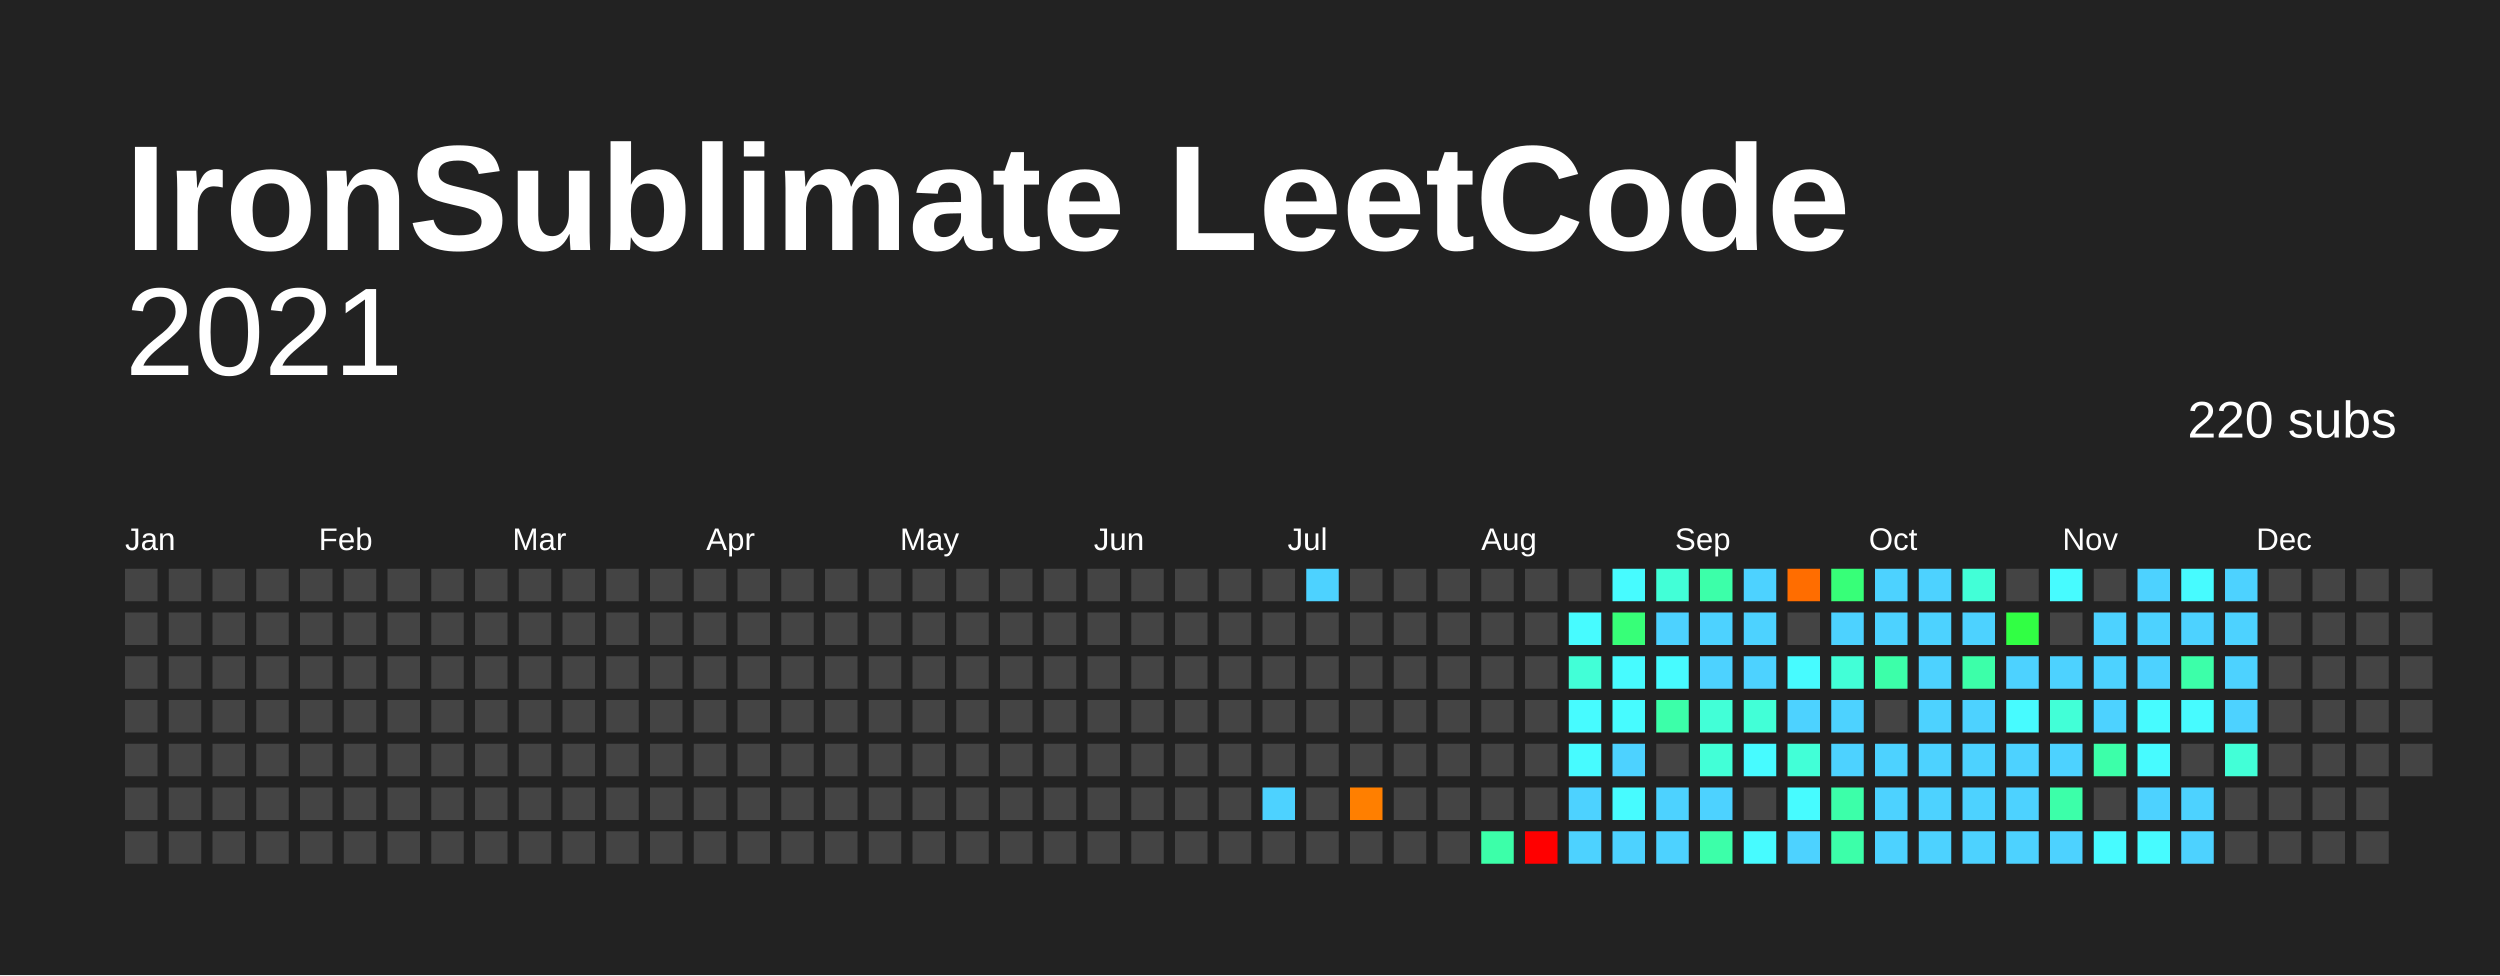
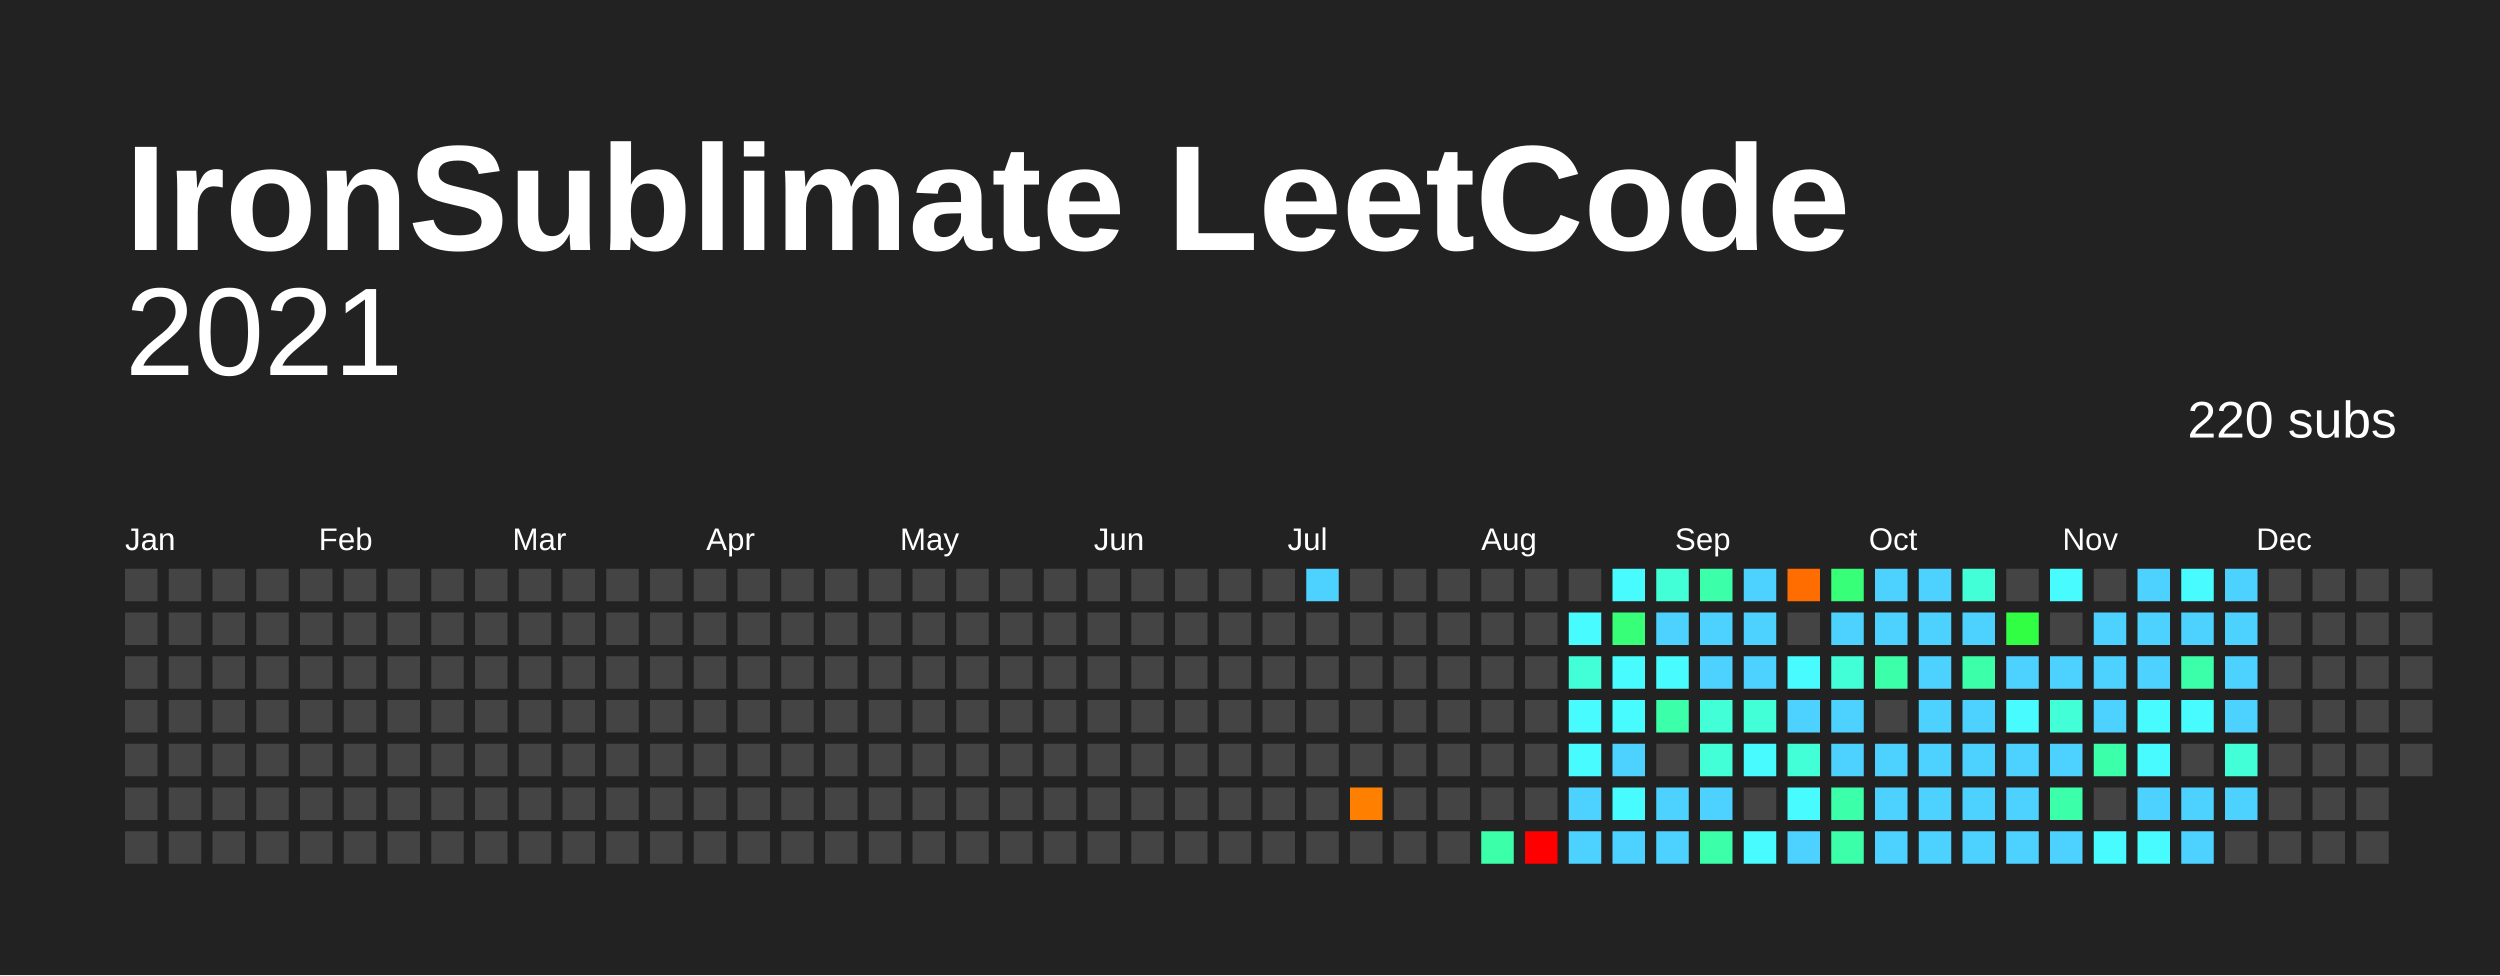
<svg xmlns="http://www.w3.org/2000/svg" baseProfile="full" height="78mm" version="1.1" viewBox="0,0,200,78" width="200mm">
  <defs />
  <rect fill="#222222" height="78" width="200" x="0" y="0" />
  <text fill="#FFFFFF" style="font-size:12px; font-family:Arial; font-weight:bold;" x="10" y="20">IronSublimate LeetCode</text>
  <text alignment-baseline="hanging" fill="#FFFFFF" style="font-size:10.0px; font-family:Arial;" x="10" y="30">2021</text>
  <text alignment-baseline="hanging" fill="#FFFFFF" style="font-size:4.125px; font-family:Arial;" x="175" y="35">220 subs</text>
  <text fill="#FFFFFF" style="font-size:2.5px; font-family:Arial" x="10.0" y="44">Jan</text>
  <text fill="#FFFFFF" style="font-size:2.5px; font-family:Arial" x="25.5" y="44">Feb</text>
  <text fill="#FFFFFF" style="font-size:2.5px; font-family:Arial" x="41.0" y="44">Mar</text>
  <text fill="#FFFFFF" style="font-size:2.5px; font-family:Arial" x="56.5" y="44">Apr</text>
  <text fill="#FFFFFF" style="font-size:2.5px; font-family:Arial" x="72.0" y="44">May</text>
  <text fill="#FFFFFF" style="font-size:2.5px; font-family:Arial" x="87.5" y="44">Jun</text>
  <text fill="#FFFFFF" style="font-size:2.5px; font-family:Arial" x="103.0" y="44">Jul</text>
  <text fill="#FFFFFF" style="font-size:2.5px; font-family:Arial" x="118.5" y="44">Aug</text>
  <text fill="#FFFFFF" style="font-size:2.5px; font-family:Arial" x="134.0" y="44">Sep</text>
  <text fill="#FFFFFF" style="font-size:2.5px; font-family:Arial" x="149.5" y="44">Oct</text>
  <text fill="#FFFFFF" style="font-size:2.5px; font-family:Arial" x="165.0" y="44">Nov</text>
  <text fill="#FFFFFF" style="font-size:2.5px; font-family:Arial" x="180.5" y="44">Dec</text>
  <rect fill="#444444" height="2.6" width="2.6" x="10.0" y="45.5" />
  <rect fill="#444444" height="2.6" width="2.6" x="10.0" y="49.0" />
  <rect fill="#444444" height="2.6" width="2.6" x="10.0" y="52.5" />
  <rect fill="#444444" height="2.6" width="2.6" x="10.0" y="56.0" />
  <rect fill="#444444" height="2.6" width="2.6" x="10.0" y="59.5" />
  <rect fill="#444444" height="2.6" width="2.6" x="10.0" y="63.0" />
  <rect fill="#444444" height="2.6" width="2.6" x="10.0" y="66.5" />
  <rect fill="#444444" height="2.6" width="2.6" x="13.5" y="45.5" />
  <rect fill="#444444" height="2.6" width="2.6" x="13.5" y="49.0" />
  <rect fill="#444444" height="2.6" width="2.6" x="13.5" y="52.5" />
  <rect fill="#444444" height="2.6" width="2.6" x="13.5" y="56.0" />
  <rect fill="#444444" height="2.6" width="2.6" x="13.5" y="59.5" />
  <rect fill="#444444" height="2.6" width="2.6" x="13.5" y="63.0" />
  <rect fill="#444444" height="2.6" width="2.6" x="13.5" y="66.5" />
  <rect fill="#444444" height="2.6" width="2.6" x="17.0" y="45.5" />
  <rect fill="#444444" height="2.6" width="2.6" x="17.0" y="49.0" />
  <rect fill="#444444" height="2.6" width="2.6" x="17.0" y="52.5" />
  <rect fill="#444444" height="2.6" width="2.6" x="17.0" y="56.0" />
  <rect fill="#444444" height="2.6" width="2.6" x="17.0" y="59.5" />
  <rect fill="#444444" height="2.6" width="2.6" x="17.0" y="63.0" />
  <rect fill="#444444" height="2.6" width="2.6" x="17.0" y="66.5" />
  <rect fill="#444444" height="2.6" width="2.6" x="20.5" y="45.5" />
  <rect fill="#444444" height="2.6" width="2.6" x="20.5" y="49.0" />
  <rect fill="#444444" height="2.6" width="2.6" x="20.5" y="52.5" />
  <rect fill="#444444" height="2.6" width="2.6" x="20.5" y="56.0" />
  <rect fill="#444444" height="2.6" width="2.6" x="20.5" y="59.5" />
  <rect fill="#444444" height="2.6" width="2.6" x="20.5" y="63.0" />
  <rect fill="#444444" height="2.6" width="2.6" x="20.5" y="66.5" />
  <rect fill="#444444" height="2.6" width="2.6" x="24.0" y="45.5" />
  <rect fill="#444444" height="2.6" width="2.6" x="24.0" y="49.0" />
  <rect fill="#444444" height="2.6" width="2.6" x="24.0" y="52.5" />
  <rect fill="#444444" height="2.6" width="2.6" x="24.0" y="56.0" />
  <rect fill="#444444" height="2.6" width="2.6" x="24.0" y="59.5" />
  <rect fill="#444444" height="2.6" width="2.6" x="24.0" y="63.0" />
  <rect fill="#444444" height="2.6" width="2.6" x="24.0" y="66.5" />
  <rect fill="#444444" height="2.6" width="2.6" x="27.5" y="45.5" />
  <rect fill="#444444" height="2.6" width="2.6" x="27.5" y="49.0" />
  <rect fill="#444444" height="2.6" width="2.6" x="27.5" y="52.5" />
  <rect fill="#444444" height="2.6" width="2.6" x="27.5" y="56.0" />
  <rect fill="#444444" height="2.6" width="2.6" x="27.5" y="59.5" />
  <rect fill="#444444" height="2.6" width="2.6" x="27.5" y="63.0" />
  <rect fill="#444444" height="2.6" width="2.6" x="27.5" y="66.5" />
  <rect fill="#444444" height="2.6" width="2.6" x="31.0" y="45.5" />
  <rect fill="#444444" height="2.6" width="2.6" x="31.0" y="49.0" />
  <rect fill="#444444" height="2.6" width="2.6" x="31.0" y="52.5" />
  <rect fill="#444444" height="2.6" width="2.6" x="31.0" y="56.0" />
  <rect fill="#444444" height="2.6" width="2.6" x="31.0" y="59.5" />
  <rect fill="#444444" height="2.6" width="2.6" x="31.0" y="63.0" />
  <rect fill="#444444" height="2.6" width="2.6" x="31.0" y="66.5" />
  <rect fill="#444444" height="2.6" width="2.6" x="34.5" y="45.5" />
  <rect fill="#444444" height="2.6" width="2.6" x="34.5" y="49.0" />
  <rect fill="#444444" height="2.6" width="2.6" x="34.5" y="52.5" />
  <rect fill="#444444" height="2.6" width="2.6" x="34.5" y="56.0" />
  <rect fill="#444444" height="2.6" width="2.6" x="34.5" y="59.5" />
  <rect fill="#444444" height="2.6" width="2.6" x="34.5" y="63.0" />
  <rect fill="#444444" height="2.6" width="2.6" x="34.5" y="66.5" />
  <rect fill="#444444" height="2.6" width="2.6" x="38.0" y="45.5" />
  <rect fill="#444444" height="2.6" width="2.6" x="38.0" y="49.0" />
  <rect fill="#444444" height="2.6" width="2.6" x="38.0" y="52.5" />
  <rect fill="#444444" height="2.6" width="2.6" x="38.0" y="56.0" />
  <rect fill="#444444" height="2.6" width="2.6" x="38.0" y="59.5" />
  <rect fill="#444444" height="2.6" width="2.6" x="38.0" y="63.0" />
  <rect fill="#444444" height="2.6" width="2.6" x="38.0" y="66.5" />
  <rect fill="#444444" height="2.6" width="2.6" x="41.5" y="45.5" />
  <rect fill="#444444" height="2.6" width="2.6" x="41.5" y="49.0" />
  <rect fill="#444444" height="2.6" width="2.6" x="41.5" y="52.5" />
  <rect fill="#444444" height="2.6" width="2.6" x="41.5" y="56.0" />
  <rect fill="#444444" height="2.6" width="2.6" x="41.5" y="59.5" />
  <rect fill="#444444" height="2.6" width="2.6" x="41.5" y="63.0" />
  <rect fill="#444444" height="2.6" width="2.6" x="41.5" y="66.5" />
  <rect fill="#444444" height="2.6" width="2.6" x="45.0" y="45.5" />
  <rect fill="#444444" height="2.6" width="2.6" x="45.0" y="49.0" />
  <rect fill="#444444" height="2.6" width="2.6" x="45.0" y="52.5" />
  <rect fill="#444444" height="2.6" width="2.6" x="45.0" y="56.0" />
  <rect fill="#444444" height="2.6" width="2.6" x="45.0" y="59.5" />
  <rect fill="#444444" height="2.6" width="2.6" x="45.0" y="63.0" />
  <rect fill="#444444" height="2.6" width="2.6" x="45.0" y="66.5" />
  <rect fill="#444444" height="2.6" width="2.6" x="48.5" y="45.5" />
  <rect fill="#444444" height="2.6" width="2.6" x="48.5" y="49.0" />
  <rect fill="#444444" height="2.6" width="2.6" x="48.5" y="52.5" />
  <rect fill="#444444" height="2.6" width="2.6" x="48.5" y="56.0" />
  <rect fill="#444444" height="2.6" width="2.6" x="48.5" y="59.5" />
  <rect fill="#444444" height="2.6" width="2.6" x="48.5" y="63.0" />
  <rect fill="#444444" height="2.6" width="2.6" x="48.5" y="66.5" />
  <rect fill="#444444" height="2.6" width="2.6" x="52.0" y="45.5" />
  <rect fill="#444444" height="2.6" width="2.6" x="52.0" y="49.0" />
  <rect fill="#444444" height="2.6" width="2.6" x="52.0" y="52.5" />
  <rect fill="#444444" height="2.6" width="2.6" x="52.0" y="56.0" />
  <rect fill="#444444" height="2.6" width="2.6" x="52.0" y="59.5" />
  <rect fill="#444444" height="2.6" width="2.6" x="52.0" y="63.0" />
  <rect fill="#444444" height="2.6" width="2.6" x="52.0" y="66.5" />
  <rect fill="#444444" height="2.6" width="2.6" x="55.5" y="45.5" />
  <rect fill="#444444" height="2.6" width="2.6" x="55.5" y="49.0" />
  <rect fill="#444444" height="2.6" width="2.6" x="55.5" y="52.5" />
  <rect fill="#444444" height="2.6" width="2.6" x="55.5" y="56.0" />
  <rect fill="#444444" height="2.6" width="2.6" x="55.5" y="59.5" />
  <rect fill="#444444" height="2.6" width="2.6" x="55.5" y="63.0" />
  <rect fill="#444444" height="2.6" width="2.6" x="55.5" y="66.5" />
  <rect fill="#444444" height="2.6" width="2.6" x="59.0" y="45.5" />
  <rect fill="#444444" height="2.6" width="2.6" x="59.0" y="49.0" />
  <rect fill="#444444" height="2.6" width="2.6" x="59.0" y="52.5" />
  <rect fill="#444444" height="2.6" width="2.6" x="59.0" y="56.0" />
  <rect fill="#444444" height="2.6" width="2.6" x="59.0" y="59.5" />
  <rect fill="#444444" height="2.6" width="2.6" x="59.0" y="63.0" />
  <rect fill="#444444" height="2.6" width="2.6" x="59.0" y="66.5" />
  <rect fill="#444444" height="2.6" width="2.6" x="62.5" y="45.5" />
  <rect fill="#444444" height="2.6" width="2.6" x="62.5" y="49.0" />
  <rect fill="#444444" height="2.6" width="2.6" x="62.5" y="52.5" />
  <rect fill="#444444" height="2.6" width="2.6" x="62.5" y="56.0" />
  <rect fill="#444444" height="2.6" width="2.6" x="62.5" y="59.5" />
  <rect fill="#444444" height="2.6" width="2.6" x="62.5" y="63.0" />
  <rect fill="#444444" height="2.6" width="2.6" x="62.5" y="66.5" />
  <rect fill="#444444" height="2.6" width="2.6" x="66.0" y="45.5" />
  <rect fill="#444444" height="2.6" width="2.6" x="66.0" y="49.0" />
  <rect fill="#444444" height="2.6" width="2.6" x="66.0" y="52.5" />
  <rect fill="#444444" height="2.6" width="2.6" x="66.0" y="56.0" />
  <rect fill="#444444" height="2.6" width="2.6" x="66.0" y="59.5" />
  <rect fill="#444444" height="2.6" width="2.6" x="66.0" y="63.0" />
  <rect fill="#444444" height="2.6" width="2.6" x="66.0" y="66.5" />
  <rect fill="#444444" height="2.6" width="2.6" x="69.5" y="45.5" />
  <rect fill="#444444" height="2.6" width="2.6" x="69.5" y="49.0" />
  <rect fill="#444444" height="2.6" width="2.6" x="69.5" y="52.5" />
  <rect fill="#444444" height="2.6" width="2.6" x="69.5" y="56.0" />
  <rect fill="#444444" height="2.6" width="2.6" x="69.5" y="59.5" />
  <rect fill="#444444" height="2.6" width="2.6" x="69.5" y="63.0" />
  <rect fill="#444444" height="2.6" width="2.6" x="69.5" y="66.5" />
  <rect fill="#444444" height="2.6" width="2.6" x="73.0" y="45.5" />
  <rect fill="#444444" height="2.6" width="2.6" x="73.0" y="49.0" />
  <rect fill="#444444" height="2.6" width="2.6" x="73.0" y="52.5" />
  <rect fill="#444444" height="2.6" width="2.6" x="73.0" y="56.0" />
  <rect fill="#444444" height="2.6" width="2.6" x="73.0" y="59.5" />
  <rect fill="#444444" height="2.6" width="2.6" x="73.0" y="63.0" />
  <rect fill="#444444" height="2.6" width="2.6" x="73.0" y="66.5" />
  <rect fill="#444444" height="2.6" width="2.6" x="76.5" y="45.5" />
  <rect fill="#444444" height="2.6" width="2.6" x="76.5" y="49.0" />
  <rect fill="#444444" height="2.6" width="2.6" x="76.5" y="52.5" />
  <rect fill="#444444" height="2.6" width="2.6" x="76.5" y="56.0" />
  <rect fill="#444444" height="2.6" width="2.6" x="76.5" y="59.5" />
  <rect fill="#444444" height="2.6" width="2.6" x="76.5" y="63.0" />
  <rect fill="#444444" height="2.6" width="2.6" x="76.5" y="66.5" />
  <rect fill="#444444" height="2.6" width="2.6" x="80.0" y="45.5" />
  <rect fill="#444444" height="2.6" width="2.6" x="80.0" y="49.0" />
  <rect fill="#444444" height="2.6" width="2.6" x="80.0" y="52.5" />
  <rect fill="#444444" height="2.6" width="2.6" x="80.0" y="56.0" />
  <rect fill="#444444" height="2.6" width="2.6" x="80.0" y="59.5" />
  <rect fill="#444444" height="2.6" width="2.6" x="80.0" y="63.0" />
  <rect fill="#444444" height="2.6" width="2.6" x="80.0" y="66.5" />
  <rect fill="#444444" height="2.6" width="2.6" x="83.5" y="45.5" />
  <rect fill="#444444" height="2.6" width="2.6" x="83.5" y="49.0" />
  <rect fill="#444444" height="2.6" width="2.6" x="83.5" y="52.5" />
  <rect fill="#444444" height="2.6" width="2.6" x="83.5" y="56.0" />
  <rect fill="#444444" height="2.6" width="2.6" x="83.5" y="59.5" />
  <rect fill="#444444" height="2.6" width="2.6" x="83.5" y="63.0" />
  <rect fill="#444444" height="2.6" width="2.6" x="83.5" y="66.5" />
  <rect fill="#444444" height="2.6" width="2.6" x="87.0" y="45.5" />
  <rect fill="#444444" height="2.6" width="2.6" x="87.0" y="49.0" />
  <rect fill="#444444" height="2.6" width="2.6" x="87.0" y="52.5" />
  <rect fill="#444444" height="2.6" width="2.6" x="87.0" y="56.0" />
  <rect fill="#444444" height="2.6" width="2.6" x="87.0" y="59.5" />
  <rect fill="#444444" height="2.6" width="2.6" x="87.0" y="63.0" />
  <rect fill="#444444" height="2.6" width="2.6" x="87.0" y="66.5" />
  <rect fill="#444444" height="2.6" width="2.6" x="90.5" y="45.5" />
  <rect fill="#444444" height="2.6" width="2.6" x="90.5" y="49.0" />
  <rect fill="#444444" height="2.6" width="2.6" x="90.5" y="52.5" />
  <rect fill="#444444" height="2.6" width="2.6" x="90.5" y="56.0" />
  <rect fill="#444444" height="2.6" width="2.6" x="90.5" y="59.5" />
  <rect fill="#444444" height="2.6" width="2.6" x="90.5" y="63.0" />
  <rect fill="#444444" height="2.6" width="2.6" x="90.5" y="66.5" />
  <rect fill="#444444" height="2.6" width="2.6" x="94.0" y="45.5" />
  <rect fill="#444444" height="2.6" width="2.6" x="94.0" y="49.0" />
  <rect fill="#444444" height="2.6" width="2.6" x="94.0" y="52.5" />
  <rect fill="#444444" height="2.6" width="2.6" x="94.0" y="56.0" />
  <rect fill="#444444" height="2.6" width="2.6" x="94.0" y="59.5" />
  <rect fill="#444444" height="2.6" width="2.6" x="94.0" y="63.0" />
  <rect fill="#444444" height="2.6" width="2.6" x="94.0" y="66.5" />
  <rect fill="#444444" height="2.6" width="2.6" x="97.5" y="45.5" />
  <rect fill="#444444" height="2.6" width="2.6" x="97.5" y="49.0" />
  <rect fill="#444444" height="2.6" width="2.6" x="97.5" y="52.5" />
  <rect fill="#444444" height="2.6" width="2.6" x="97.5" y="56.0" />
  <rect fill="#444444" height="2.6" width="2.6" x="97.5" y="59.5" />
  <rect fill="#444444" height="2.6" width="2.6" x="97.5" y="63.0" />
  <rect fill="#444444" height="2.6" width="2.6" x="97.5" y="66.5" />
  <rect fill="#444444" height="2.6" width="2.6" x="101.0" y="45.5" />
  <rect fill="#444444" height="2.6" width="2.6" x="101.0" y="49.0" />
  <rect fill="#444444" height="2.6" width="2.6" x="101.0" y="52.5" />
  <rect fill="#444444" height="2.6" width="2.6" x="101.0" y="56.0" />
  <rect fill="#444444" height="2.6" width="2.6" x="101.0" y="59.5" />
-   <rect fill="#4dd2ff" height="2.6" width="2.6" x="101.0" y="63.0" />
+   <rect fill="#444444" height="2.6" width="2.6" x="101.0" y="63.0" />
  <rect fill="#444444" height="2.6" width="2.6" x="101.0" y="66.5" />
  <rect fill="#4dd2ff" height="2.6" width="2.6" x="104.5" y="45.5" />
  <rect fill="#444444" height="2.6" width="2.6" x="104.5" y="49.0" />
  <rect fill="#444444" height="2.6" width="2.6" x="104.5" y="52.5" />
  <rect fill="#444444" height="2.6" width="2.6" x="104.5" y="56.0" />
  <rect fill="#444444" height="2.6" width="2.6" x="104.5" y="59.5" />
  <rect fill="#444444" height="2.6" width="2.6" x="104.5" y="63.0" />
  <rect fill="#444444" height="2.6" width="2.6" x="104.5" y="66.5" />
  <rect fill="#444444" height="2.6" width="2.6" x="108.0" y="45.5" />
  <rect fill="#444444" height="2.6" width="2.6" x="108.0" y="49.0" />
  <rect fill="#444444" height="2.6" width="2.6" x="108.0" y="52.5" />
  <rect fill="#444444" height="2.6" width="2.6" x="108.0" y="56.0" />
  <rect fill="#444444" height="2.6" width="2.6" x="108.0" y="59.5" />
  <rect fill="#ff7f00" height="2.6" width="2.6" x="108.0" y="63.0" />
  <rect fill="#444444" height="2.6" width="2.6" x="108.0" y="66.5" />
  <rect fill="#444444" height="2.6" width="2.6" x="111.5" y="45.5" />
  <rect fill="#444444" height="2.6" width="2.6" x="111.5" y="49.0" />
  <rect fill="#444444" height="2.6" width="2.6" x="111.5" y="52.5" />
  <rect fill="#444444" height="2.6" width="2.6" x="111.5" y="56.0" />
  <rect fill="#444444" height="2.6" width="2.6" x="111.5" y="59.5" />
  <rect fill="#444444" height="2.6" width="2.6" x="111.5" y="63.0" />
  <rect fill="#444444" height="2.6" width="2.6" x="111.5" y="66.5" />
  <rect fill="#444444" height="2.6" width="2.6" x="115.0" y="45.5" />
  <rect fill="#444444" height="2.6" width="2.6" x="115.0" y="49.0" />
  <rect fill="#444444" height="2.6" width="2.6" x="115.0" y="52.5" />
  <rect fill="#444444" height="2.6" width="2.6" x="115.0" y="56.0" />
  <rect fill="#444444" height="2.6" width="2.6" x="115.0" y="59.5" />
  <rect fill="#444444" height="2.6" width="2.6" x="115.0" y="63.0" />
  <rect fill="#444444" height="2.6" width="2.6" x="115.0" y="66.5" />
  <rect fill="#444444" height="2.6" width="2.6" x="118.5" y="45.5" />
  <rect fill="#444444" height="2.6" width="2.6" x="118.5" y="49.0" />
  <rect fill="#444444" height="2.6" width="2.6" x="118.5" y="52.5" />
  <rect fill="#444444" height="2.6" width="2.6" x="118.5" y="56.0" />
  <rect fill="#444444" height="2.6" width="2.6" x="118.5" y="59.5" />
  <rect fill="#444444" height="2.6" width="2.6" x="118.5" y="63.0" />
  <rect fill="#3cffa9" height="2.6" width="2.6" x="118.5" y="66.5" />
  <rect fill="#444444" height="2.6" width="2.6" x="122.0" y="45.5" />
  <rect fill="#444444" height="2.6" width="2.6" x="122.0" y="49.0" />
  <rect fill="#444444" height="2.6" width="2.6" x="122.0" y="52.5" />
  <rect fill="#444444" height="2.6" width="2.6" x="122.0" y="56.0" />
  <rect fill="#444444" height="2.6" width="2.6" x="122.0" y="59.5" />
  <rect fill="#444444" height="2.6" width="2.6" x="122.0" y="63.0" />
  <rect fill="red" height="2.6" width="2.6" x="122.0" y="66.5" />
  <rect fill="#444444" height="2.6" width="2.6" x="125.5" y="45.5" />
  <rect fill="#47fbff" height="2.6" width="2.6" x="125.5" y="49.0" />
  <rect fill="#42ffd7" height="2.6" width="2.6" x="125.5" y="52.5" />
  <rect fill="#47fbff" height="2.6" width="2.6" x="125.5" y="56.0" />
  <rect fill="#47fbff" height="2.6" width="2.6" x="125.5" y="59.5" />
  <rect fill="#4dd2ff" height="2.6" width="2.6" x="125.5" y="63.0" />
  <rect fill="#4dd2ff" height="2.6" width="2.6" x="125.5" y="66.5" />
  <rect fill="#47fbff" height="2.6" width="2.6" x="129.0" y="45.5" />
  <rect fill="#37ff78" height="2.6" width="2.6" x="129.0" y="49.0" />
  <rect fill="#47fbff" height="2.6" width="2.6" x="129.0" y="52.5" />
  <rect fill="#47fbff" height="2.6" width="2.6" x="129.0" y="56.0" />
  <rect fill="#4dd2ff" height="2.6" width="2.6" x="129.0" y="59.5" />
  <rect fill="#47fbff" height="2.6" width="2.6" x="129.0" y="63.0" />
  <rect fill="#4dd2ff" height="2.6" width="2.6" x="129.0" y="66.5" />
  <rect fill="#42ffd7" height="2.6" width="2.6" x="132.5" y="45.5" />
  <rect fill="#4dd2ff" height="2.6" width="2.6" x="132.5" y="49.0" />
  <rect fill="#47fbff" height="2.6" width="2.6" x="132.5" y="52.5" />
  <rect fill="#3cffa9" height="2.6" width="2.6" x="132.5" y="56.0" />
  <rect fill="#444444" height="2.6" width="2.6" x="132.5" y="59.5" />
  <rect fill="#4dd2ff" height="2.6" width="2.6" x="132.5" y="63.0" />
  <rect fill="#4dd2ff" height="2.6" width="2.6" x="132.5" y="66.5" />
  <rect fill="#3cffa9" height="2.6" width="2.6" x="136.0" y="45.5" />
  <rect fill="#4dd2ff" height="2.6" width="2.6" x="136.0" y="49.0" />
  <rect fill="#4dd2ff" height="2.6" width="2.6" x="136.0" y="52.5" />
  <rect fill="#42ffd7" height="2.6" width="2.6" x="136.0" y="56.0" />
  <rect fill="#42ffd7" height="2.6" width="2.6" x="136.0" y="59.5" />
  <rect fill="#4dd2ff" height="2.6" width="2.6" x="136.0" y="63.0" />
  <rect fill="#3cffa9" height="2.6" width="2.6" x="136.0" y="66.5" />
  <rect fill="#4dd2ff" height="2.6" width="2.6" x="139.5" y="45.5" />
  <rect fill="#4dd2ff" height="2.6" width="2.6" x="139.5" y="49.0" />
  <rect fill="#4dd2ff" height="2.6" width="2.6" x="139.5" y="52.5" />
  <rect fill="#42ffd7" height="2.6" width="2.6" x="139.5" y="56.0" />
  <rect fill="#47fbff" height="2.6" width="2.6" x="139.5" y="59.5" />
  <rect fill="#444444" height="2.6" width="2.6" x="139.5" y="63.0" />
  <rect fill="#47fbff" height="2.6" width="2.6" x="139.5" y="66.5" />
  <rect fill="#ff6d00" height="2.6" width="2.6" x="143.0" y="45.5" />
  <rect fill="#444444" height="2.6" width="2.6" x="143.0" y="49.0" />
  <rect fill="#47fbff" height="2.6" width="2.6" x="143.0" y="52.5" />
  <rect fill="#4dd2ff" height="2.6" width="2.6" x="143.0" y="56.0" />
  <rect fill="#42ffd7" height="2.6" width="2.6" x="143.0" y="59.5" />
  <rect fill="#47fbff" height="2.6" width="2.6" x="143.0" y="63.0" />
  <rect fill="#4dd2ff" height="2.6" width="2.6" x="143.0" y="66.5" />
  <rect fill="#37ff78" height="2.6" width="2.6" x="146.5" y="45.5" />
  <rect fill="#4dd2ff" height="2.6" width="2.6" x="146.5" y="49.0" />
  <rect fill="#42ffd7" height="2.6" width="2.6" x="146.5" y="52.5" />
  <rect fill="#4dd2ff" height="2.6" width="2.6" x="146.5" y="56.0" />
  <rect fill="#4dd2ff" height="2.6" width="2.6" x="146.5" y="59.5" />
  <rect fill="#3cffa9" height="2.6" width="2.6" x="146.5" y="63.0" />
  <rect fill="#3cffa9" height="2.6" width="2.6" x="146.5" y="66.5" />
  <rect fill="#4dd2ff" height="2.6" width="2.6" x="150.0" y="45.5" />
  <rect fill="#4dd2ff" height="2.6" width="2.6" x="150.0" y="49.0" />
  <rect fill="#3cffa9" height="2.6" width="2.6" x="150.0" y="52.5" />
  <rect fill="#444444" height="2.6" width="2.6" x="150.0" y="56.0" />
  <rect fill="#4dd2ff" height="2.6" width="2.6" x="150.0" y="59.5" />
  <rect fill="#4dd2ff" height="2.6" width="2.6" x="150.0" y="63.0" />
  <rect fill="#4dd2ff" height="2.6" width="2.6" x="150.0" y="66.5" />
  <rect fill="#4dd2ff" height="2.6" width="2.6" x="153.5" y="45.5" />
  <rect fill="#4dd2ff" height="2.6" width="2.6" x="153.5" y="49.0" />
  <rect fill="#4dd2ff" height="2.6" width="2.6" x="153.5" y="52.5" />
  <rect fill="#4dd2ff" height="2.6" width="2.6" x="153.5" y="56.0" />
  <rect fill="#4dd2ff" height="2.6" width="2.6" x="153.5" y="59.5" />
  <rect fill="#4dd2ff" height="2.6" width="2.6" x="153.5" y="63.0" />
  <rect fill="#4dd2ff" height="2.6" width="2.6" x="153.5" y="66.5" />
  <rect fill="#42ffd7" height="2.6" width="2.6" x="157.0" y="45.5" />
  <rect fill="#4dd2ff" height="2.6" width="2.6" x="157.0" y="49.0" />
  <rect fill="#3cffa9" height="2.6" width="2.6" x="157.0" y="52.5" />
  <rect fill="#4dd2ff" height="2.6" width="2.6" x="157.0" y="56.0" />
  <rect fill="#4dd2ff" height="2.6" width="2.6" x="157.0" y="59.5" />
  <rect fill="#4dd2ff" height="2.6" width="2.6" x="157.0" y="63.0" />
  <rect fill="#4dd2ff" height="2.6" width="2.6" x="157.0" y="66.5" />
  <rect fill="#444444" height="2.6" width="2.6" x="160.5" y="45.5" />
  <rect fill="#31ff44" height="2.6" width="2.6" x="160.5" y="49.0" />
  <rect fill="#4dd2ff" height="2.6" width="2.6" x="160.5" y="52.5" />
  <rect fill="#47fbff" height="2.6" width="2.6" x="160.5" y="56.0" />
  <rect fill="#4dd2ff" height="2.6" width="2.6" x="160.5" y="59.5" />
  <rect fill="#4dd2ff" height="2.6" width="2.6" x="160.5" y="63.0" />
  <rect fill="#4dd2ff" height="2.6" width="2.6" x="160.5" y="66.5" />
  <rect fill="#47fbff" height="2.6" width="2.6" x="164.0" y="45.5" />
  <rect fill="#444444" height="2.6" width="2.6" x="164.0" y="49.0" />
  <rect fill="#4dd2ff" height="2.6" width="2.6" x="164.0" y="52.5" />
  <rect fill="#42ffd7" height="2.6" width="2.6" x="164.0" y="56.0" />
  <rect fill="#4dd2ff" height="2.6" width="2.6" x="164.0" y="59.5" />
  <rect fill="#3cffa9" height="2.6" width="2.6" x="164.0" y="63.0" />
  <rect fill="#4dd2ff" height="2.6" width="2.6" x="164.0" y="66.5" />
  <rect fill="#444444" height="2.6" width="2.6" x="167.5" y="45.5" />
  <rect fill="#4dd2ff" height="2.6" width="2.6" x="167.5" y="49.0" />
  <rect fill="#4dd2ff" height="2.6" width="2.6" x="167.5" y="52.5" />
  <rect fill="#4dd2ff" height="2.6" width="2.6" x="167.5" y="56.0" />
  <rect fill="#3cffa9" height="2.6" width="2.6" x="167.5" y="59.5" />
  <rect fill="#444444" height="2.6" width="2.6" x="167.5" y="63.0" />
  <rect fill="#47fbff" height="2.6" width="2.6" x="167.5" y="66.5" />
  <rect fill="#4dd2ff" height="2.6" width="2.6" x="171.0" y="45.5" />
  <rect fill="#4dd2ff" height="2.6" width="2.6" x="171.0" y="49.0" />
  <rect fill="#4dd2ff" height="2.6" width="2.6" x="171.0" y="52.5" />
  <rect fill="#47fbff" height="2.6" width="2.6" x="171.0" y="56.0" />
  <rect fill="#47fbff" height="2.6" width="2.6" x="171.0" y="59.5" />
  <rect fill="#4dd2ff" height="2.6" width="2.6" x="171.0" y="63.0" />
  <rect fill="#47fbff" height="2.6" width="2.6" x="171.0" y="66.5" />
  <rect fill="#47fbff" height="2.6" width="2.6" x="174.5" y="45.5" />
  <rect fill="#4dd2ff" height="2.6" width="2.6" x="174.5" y="49.0" />
  <rect fill="#3cffa9" height="2.6" width="2.6" x="174.5" y="52.5" />
  <rect fill="#47fbff" height="2.6" width="2.6" x="174.5" y="56.0" />
  <rect fill="#444444" height="2.6" width="2.6" x="174.5" y="59.5" />
  <rect fill="#4dd2ff" height="2.6" width="2.6" x="174.5" y="63.0" />
  <rect fill="#4dd2ff" height="2.6" width="2.6" x="174.5" y="66.5" />
  <rect fill="#4dd2ff" height="2.6" width="2.6" x="178.0" y="45.5" />
  <rect fill="#4dd2ff" height="2.6" width="2.6" x="178.0" y="49.0" />
  <rect fill="#4dd2ff" height="2.6" width="2.6" x="178.0" y="52.5" />
  <rect fill="#4dd2ff" height="2.6" width="2.6" x="178.0" y="56.0" />
  <rect fill="#42ffd7" height="2.6" width="2.6" x="178.0" y="59.5" />
-   <rect fill="#444444" height="2.6" width="2.6" x="178.0" y="63.0" />
+   <rect fill="#4dd2ff" height="2.6" width="2.6" x="178.0" y="63.0" />
  <rect fill="#444444" height="2.6" width="2.6" x="178.0" y="66.5" />
  <rect fill="#444444" height="2.6" width="2.6" x="181.5" y="45.5" />
  <rect fill="#444444" height="2.6" width="2.6" x="181.5" y="49.0" />
  <rect fill="#444444" height="2.6" width="2.6" x="181.5" y="52.5" />
  <rect fill="#444444" height="2.6" width="2.6" x="181.5" y="56.0" />
  <rect fill="#444444" height="2.6" width="2.6" x="181.5" y="59.5" />
  <rect fill="#444444" height="2.6" width="2.6" x="181.5" y="63.0" />
  <rect fill="#444444" height="2.6" width="2.6" x="181.5" y="66.5" />
  <rect fill="#444444" height="2.6" width="2.6" x="185.0" y="45.5" />
  <rect fill="#444444" height="2.6" width="2.6" x="185.0" y="49.0" />
  <rect fill="#444444" height="2.6" width="2.6" x="185.0" y="52.5" />
  <rect fill="#444444" height="2.6" width="2.6" x="185.0" y="56.0" />
  <rect fill="#444444" height="2.6" width="2.6" x="185.0" y="59.5" />
  <rect fill="#444444" height="2.6" width="2.6" x="185.0" y="63.0" />
  <rect fill="#444444" height="2.6" width="2.6" x="185.0" y="66.5" />
  <rect fill="#444444" height="2.6" width="2.6" x="188.5" y="45.5" />
  <rect fill="#444444" height="2.6" width="2.6" x="188.5" y="49.0" />
  <rect fill="#444444" height="2.6" width="2.6" x="188.5" y="52.5" />
  <rect fill="#444444" height="2.6" width="2.6" x="188.5" y="56.0" />
  <rect fill="#444444" height="2.6" width="2.6" x="188.5" y="59.5" />
  <rect fill="#444444" height="2.6" width="2.6" x="188.5" y="63.0" />
  <rect fill="#444444" height="2.6" width="2.6" x="188.5" y="66.5" />
  <rect fill="#444444" height="2.6" width="2.6" x="192.0" y="45.5" />
  <rect fill="#444444" height="2.6" width="2.6" x="192.0" y="49.0" />
  <rect fill="#444444" height="2.6" width="2.6" x="192.0" y="52.5" />
  <rect fill="#444444" height="2.6" width="2.6" x="192.0" y="56.0" />
  <rect fill="#444444" height="2.6" width="2.6" x="192.0" y="59.5" />
</svg>
